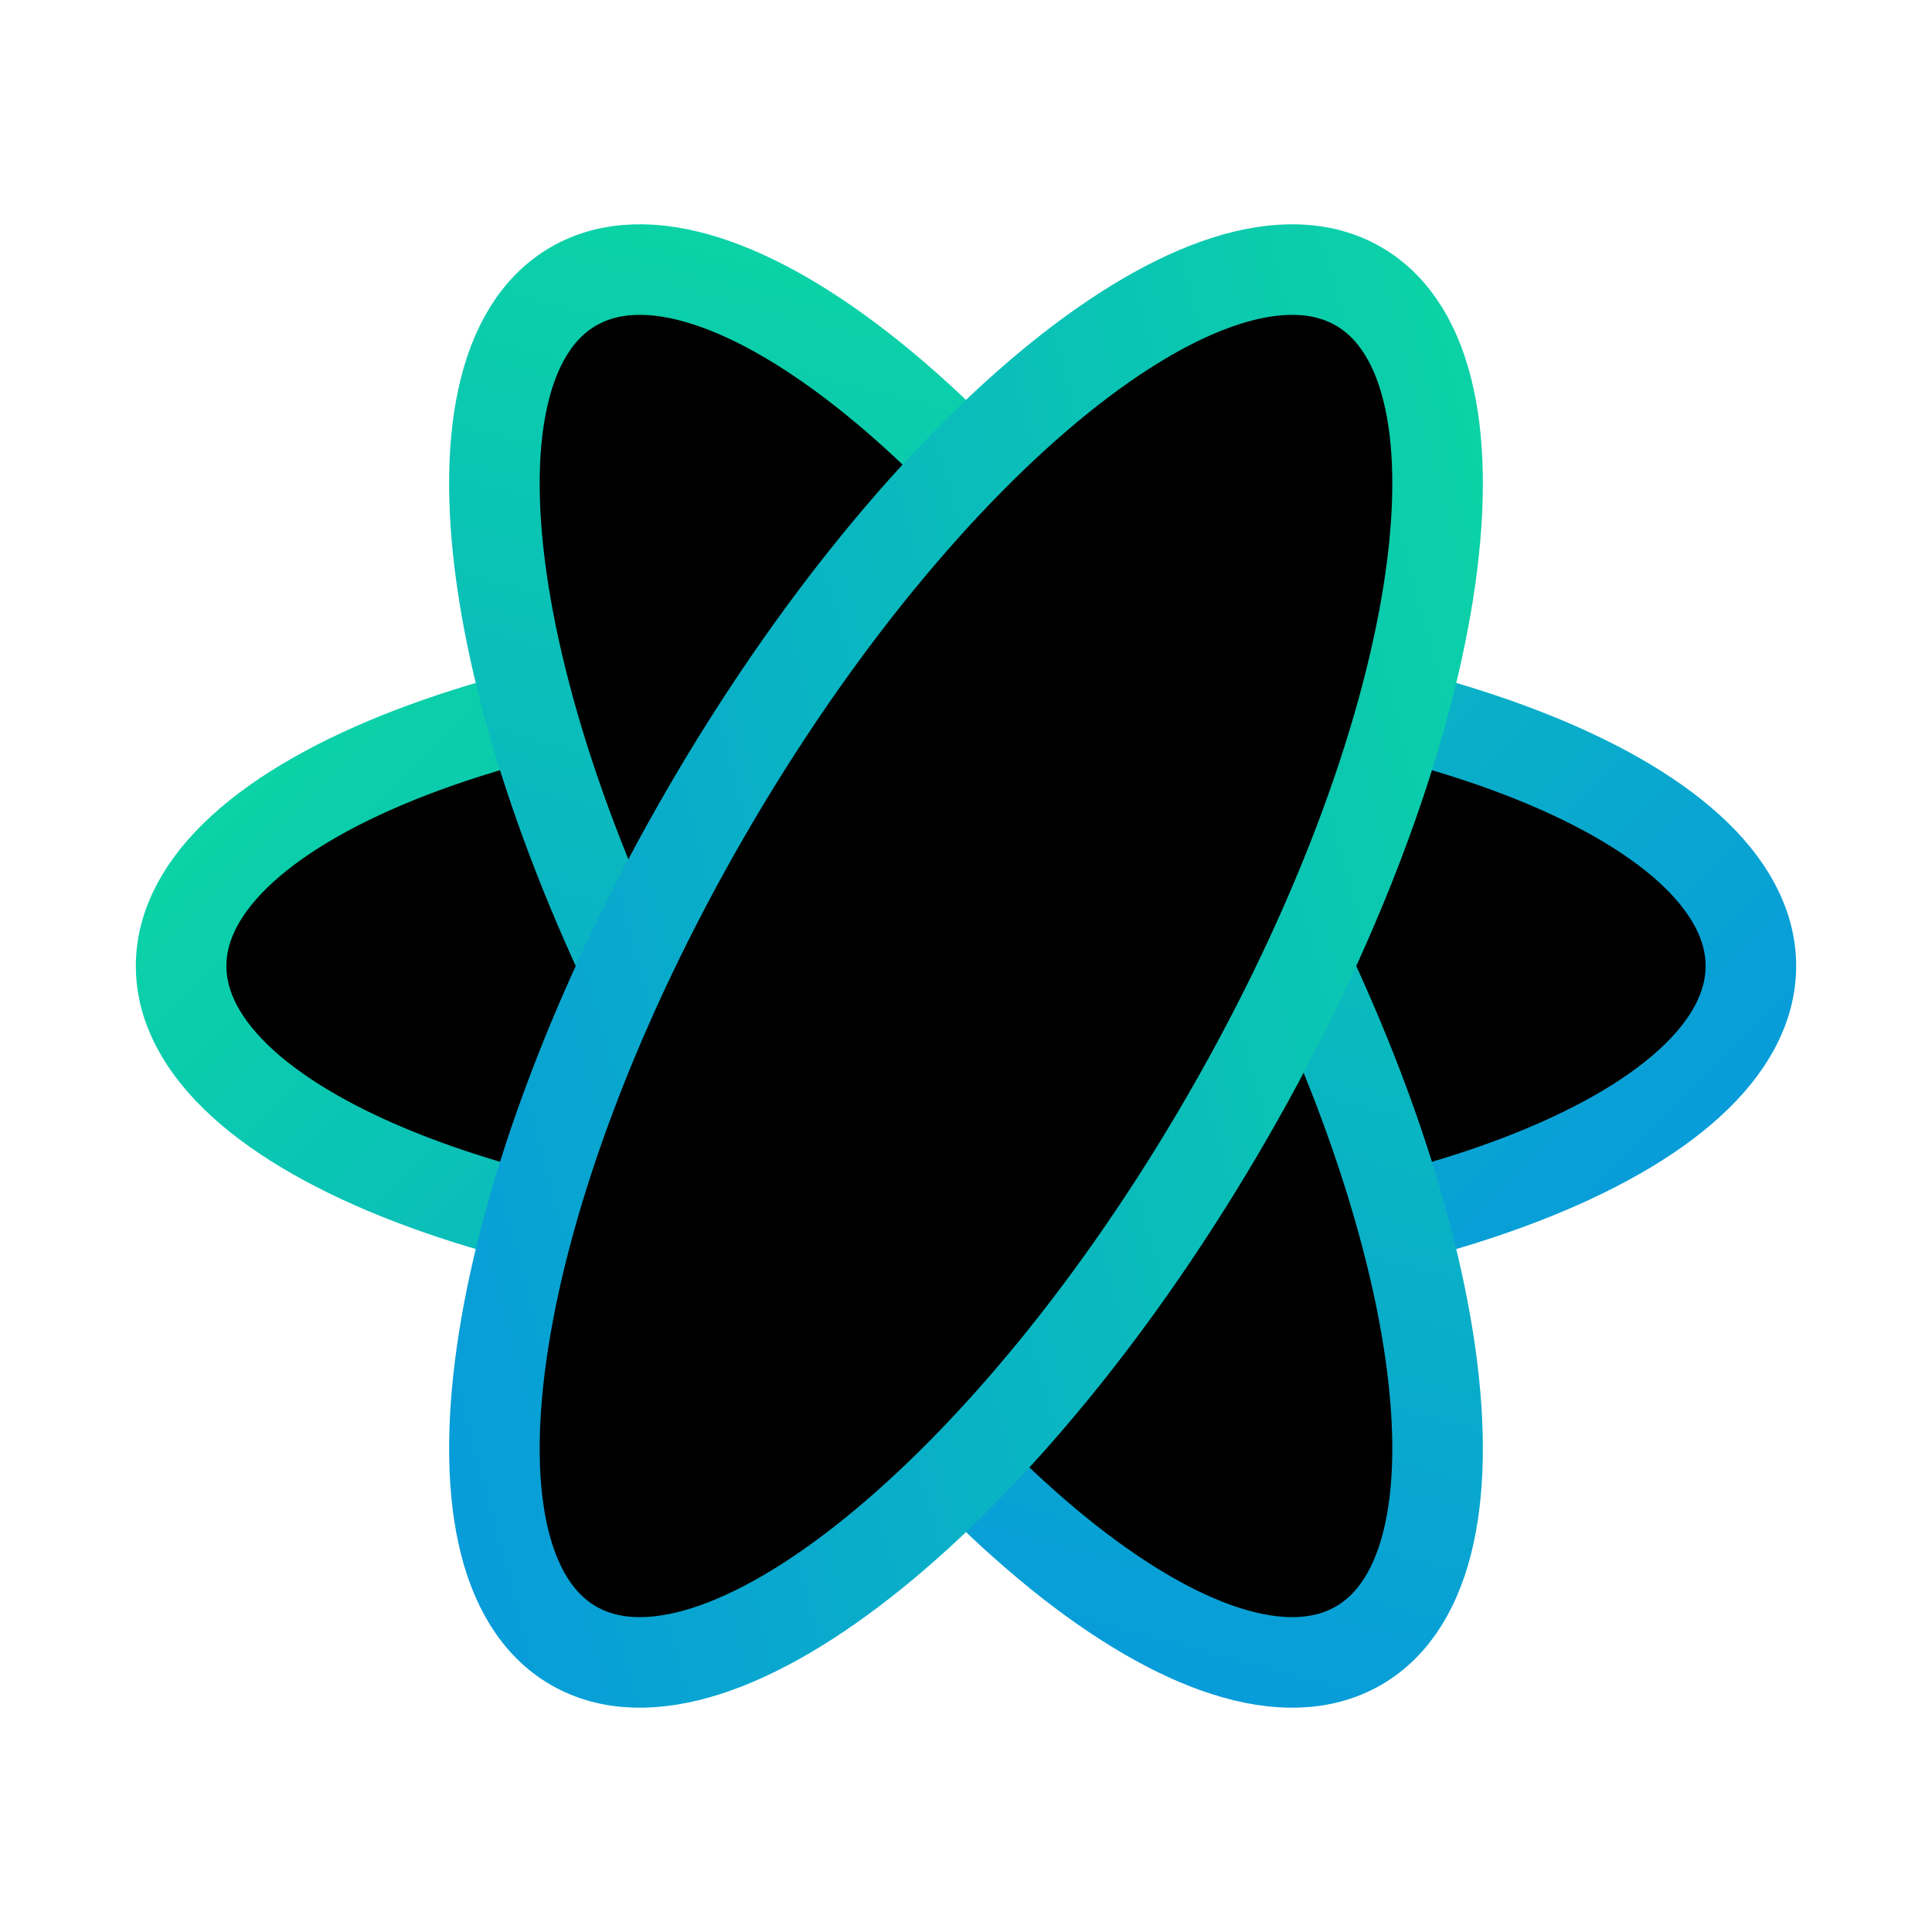
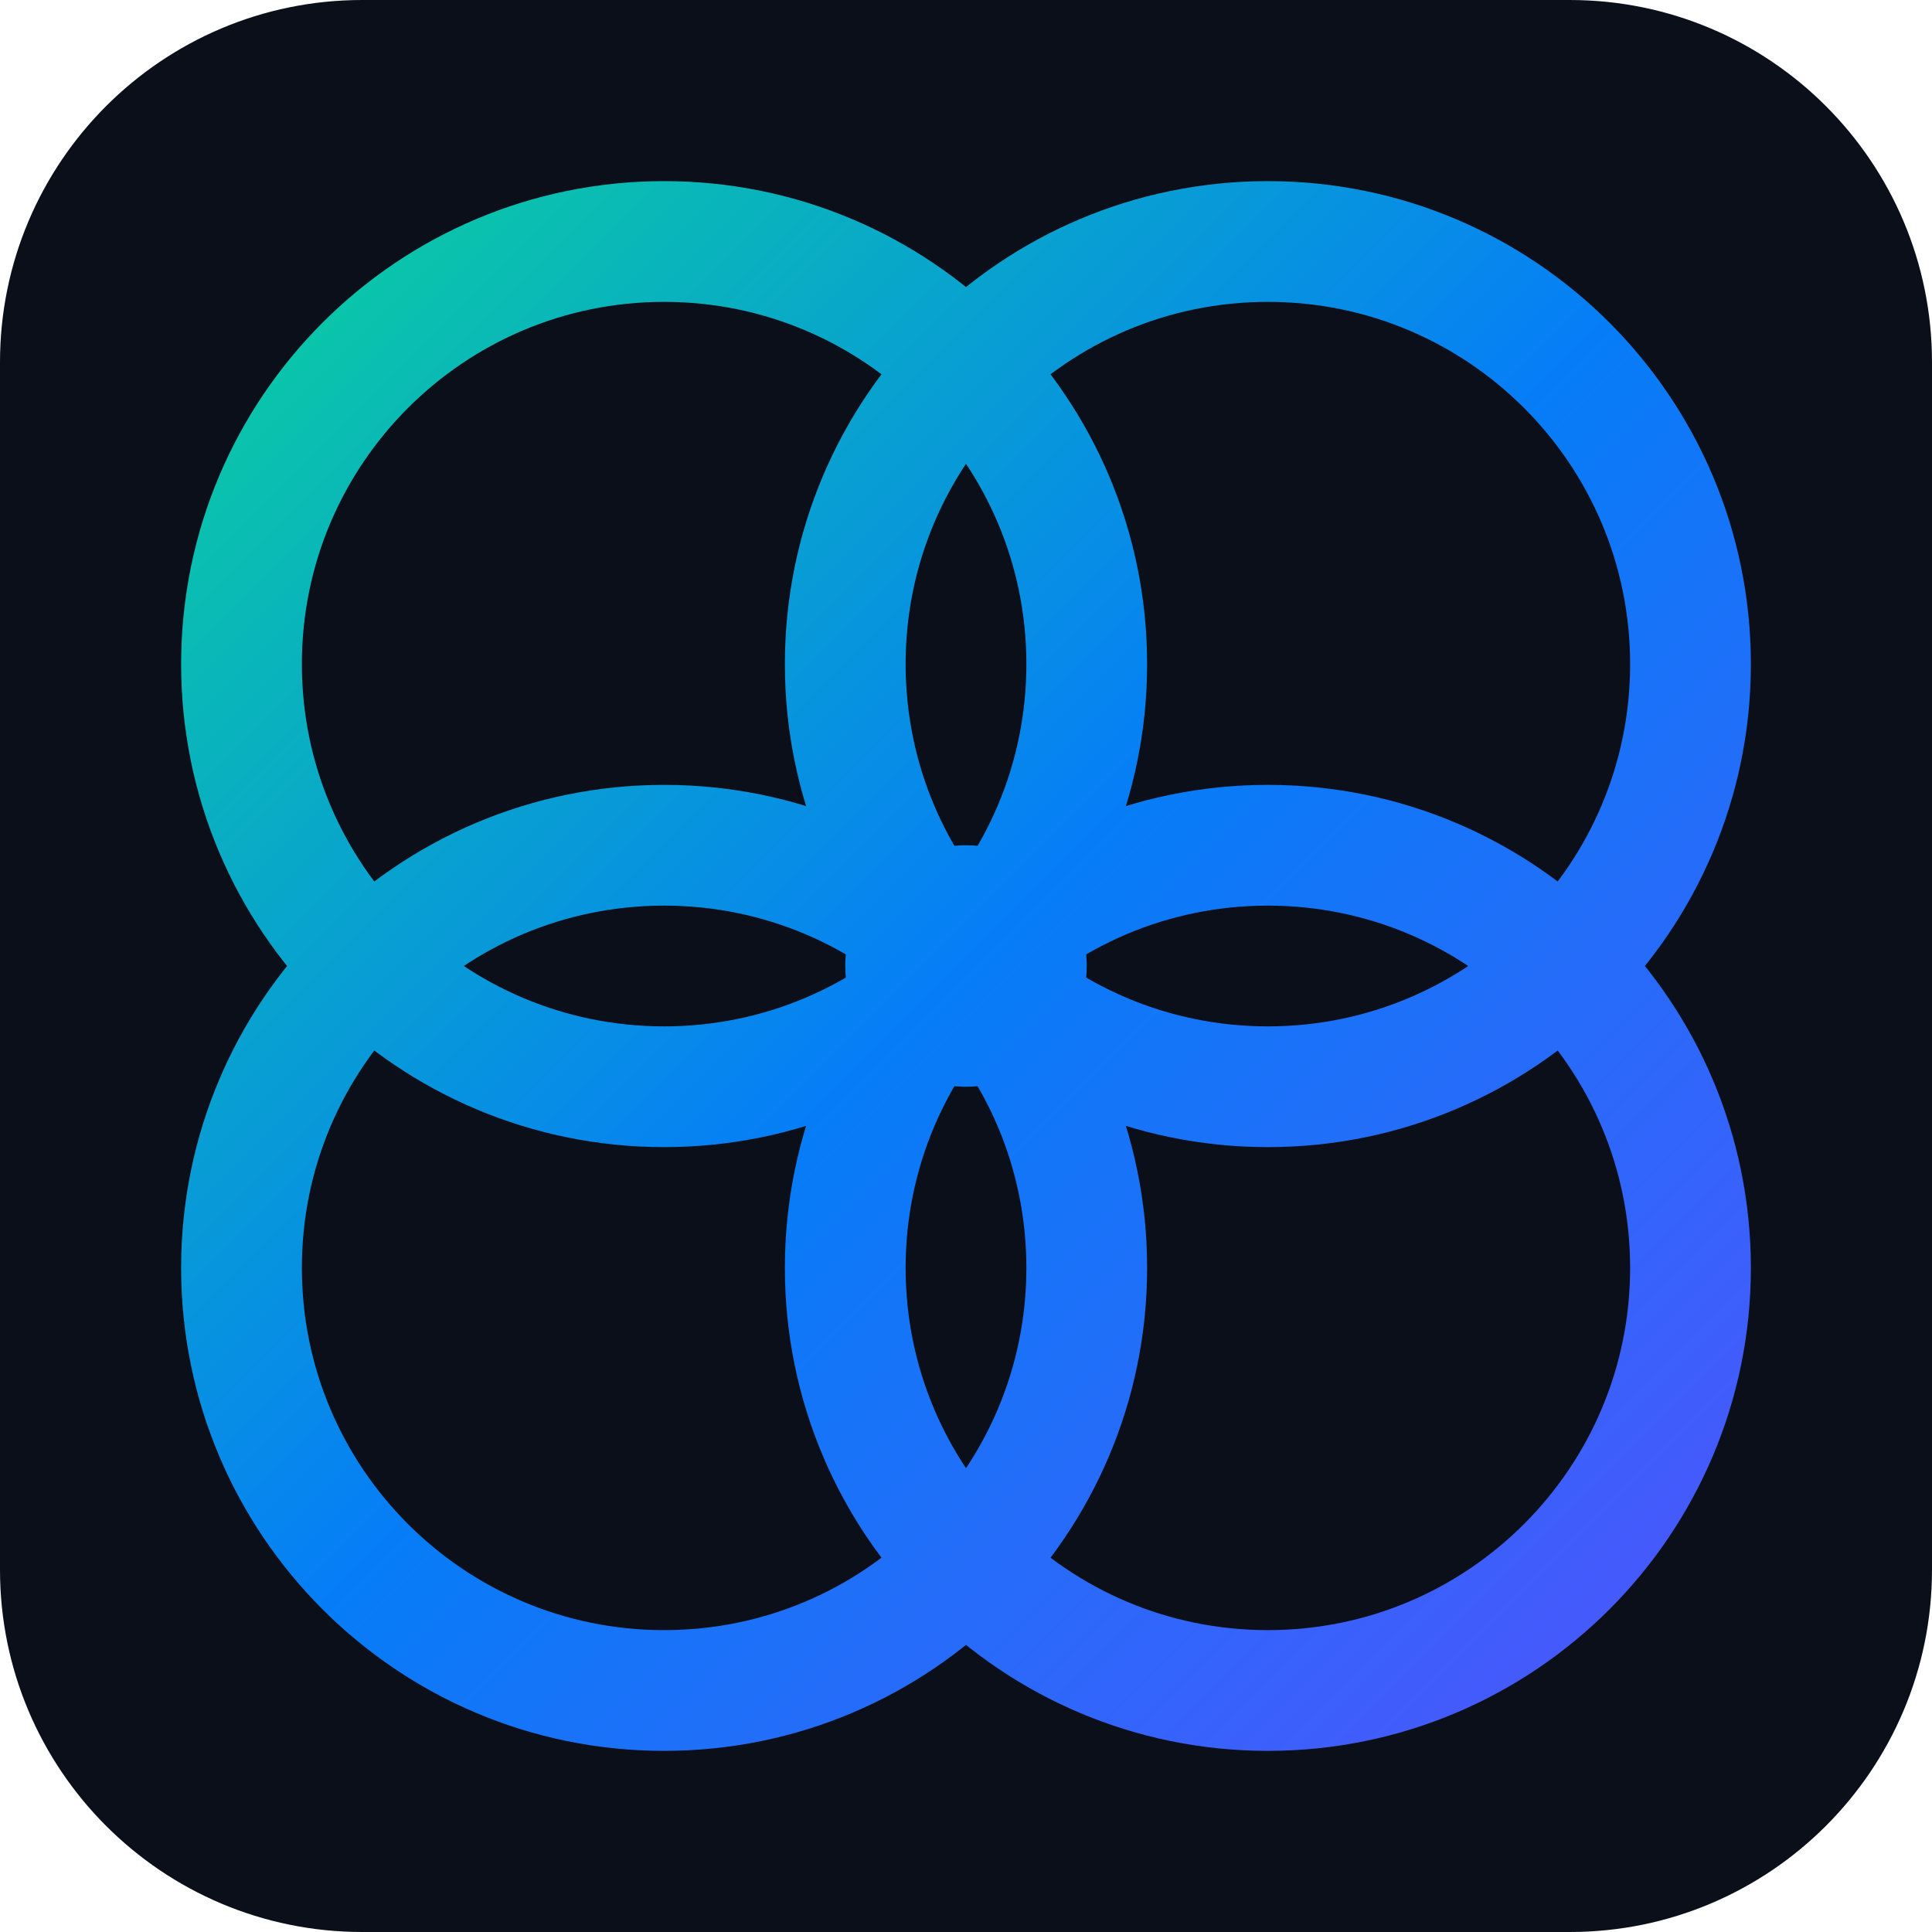
- <svg xmlns="http://www.w3.org/2000/svg" viewBox="0 0 32 32">
+ <svg xmlns="http://www.w3.org/2000/svg" viewBox="0 0 32 32" fill="none">
  <defs>
    <linearGradient id="g" x1="0" y1="0" x2="32" y2="32" gradientUnits="userSpaceOnUse">
-       <stop offset="0%" stop-color="#0DF189" />
-       <stop offset="100%" stop-color="#067DF7" />
+       <stop offset="0%" stop-color="#0CE884" />
+       <stop offset="50%" stop-color="#067DF7" />
+       <stop offset="100%" stop-color="#6648FF" />
    </linearGradient>
  </defs>
-   <circle cx="16" cy="16" r="3" fill="url(#g)" />
-   <ellipse cx="16" cy="16" rx="13" ry="5" stroke="url(#g)" stroke-width="1.5" />
-   <ellipse cx="16" cy="16" rx="13" ry="5" stroke="url(#g)" stroke-width="1.5" transform="rotate(60 16 16)" />
-   <ellipse cx="16" cy="16" rx="13" ry="5" stroke="url(#g)" stroke-width="1.5" transform="rotate(120 16 16)" />
+   <rect width="32" height="32" rx="6" fill="#0B0F1A" />
+   <circle cx="11" cy="11" r="7" stroke="url(#g)" stroke-width="2" fill="none" />
+   <circle cx="21" cy="11" r="7" stroke="url(#g)" stroke-width="2" fill="none" />
+   <circle cx="11" cy="21" r="7" stroke="url(#g)" stroke-width="2" fill="none" />
+   <circle cx="21" cy="21" r="7" stroke="url(#g)" stroke-width="2" fill="none" />
+   <circle cx="16" cy="16" r="2" fill="url(#g)" />
</svg>
